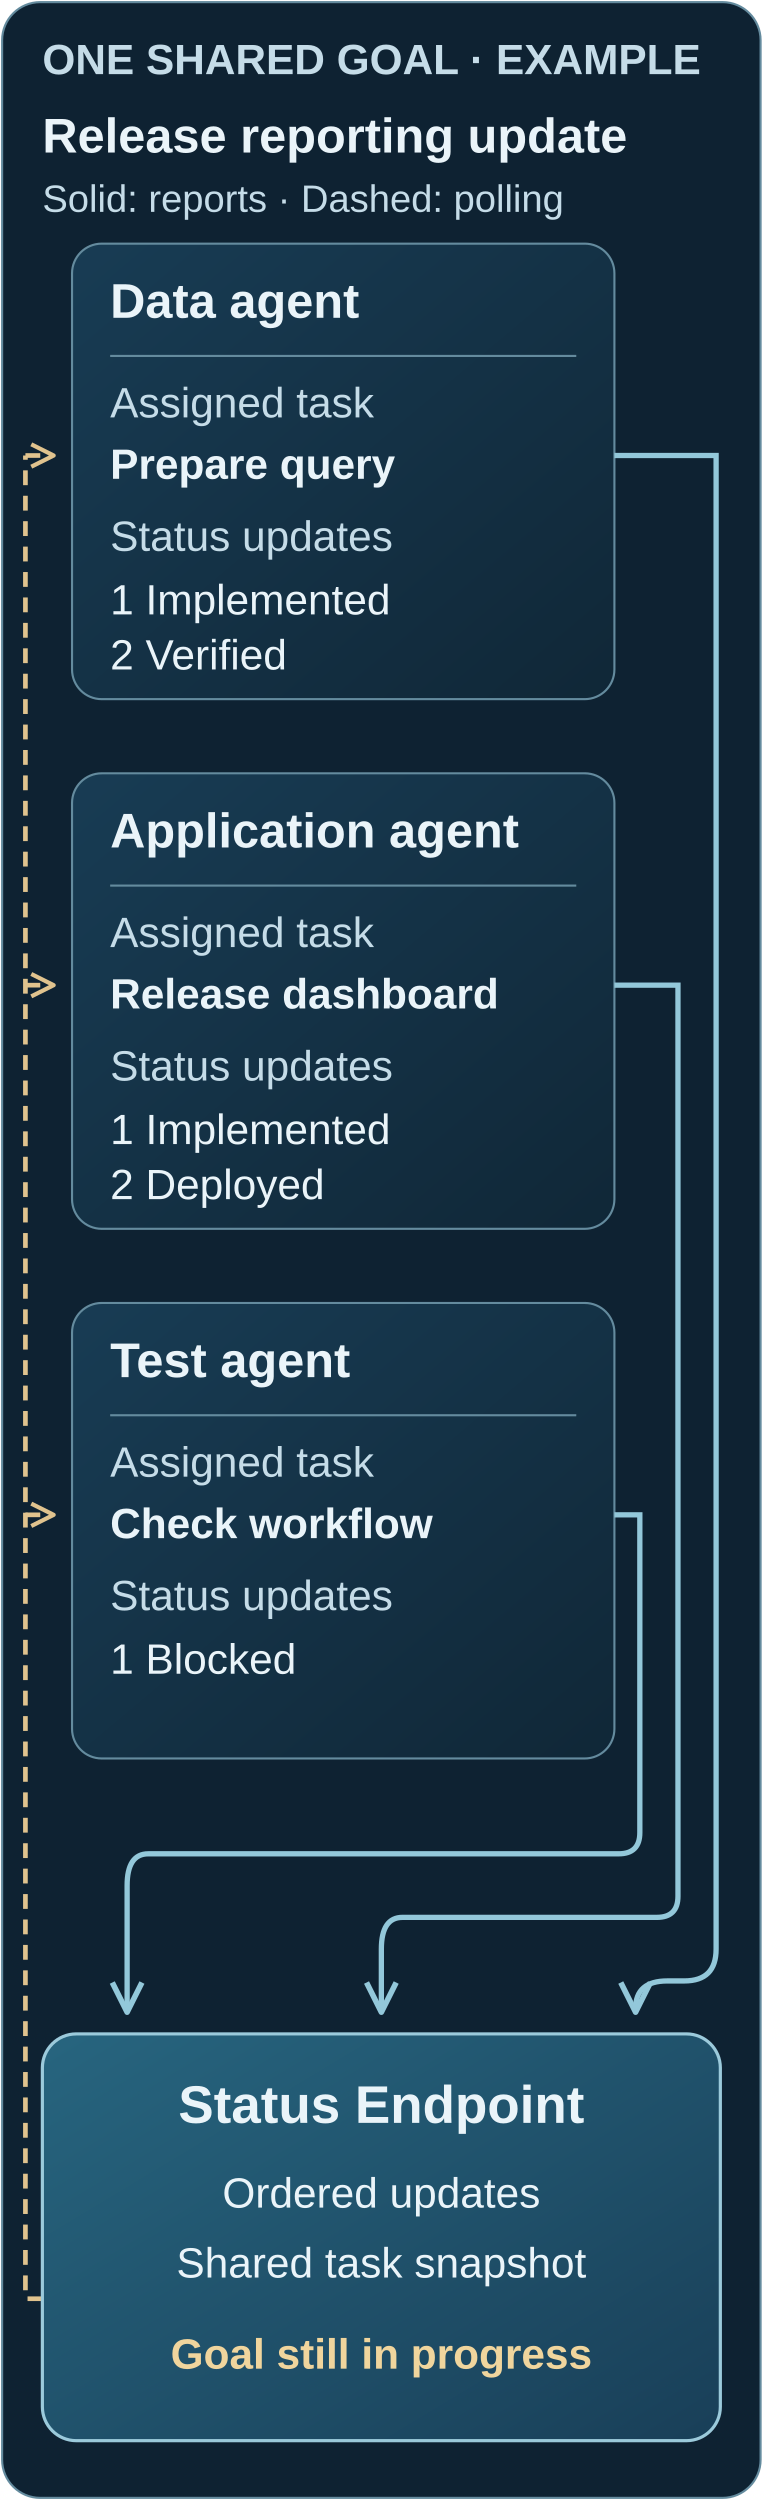
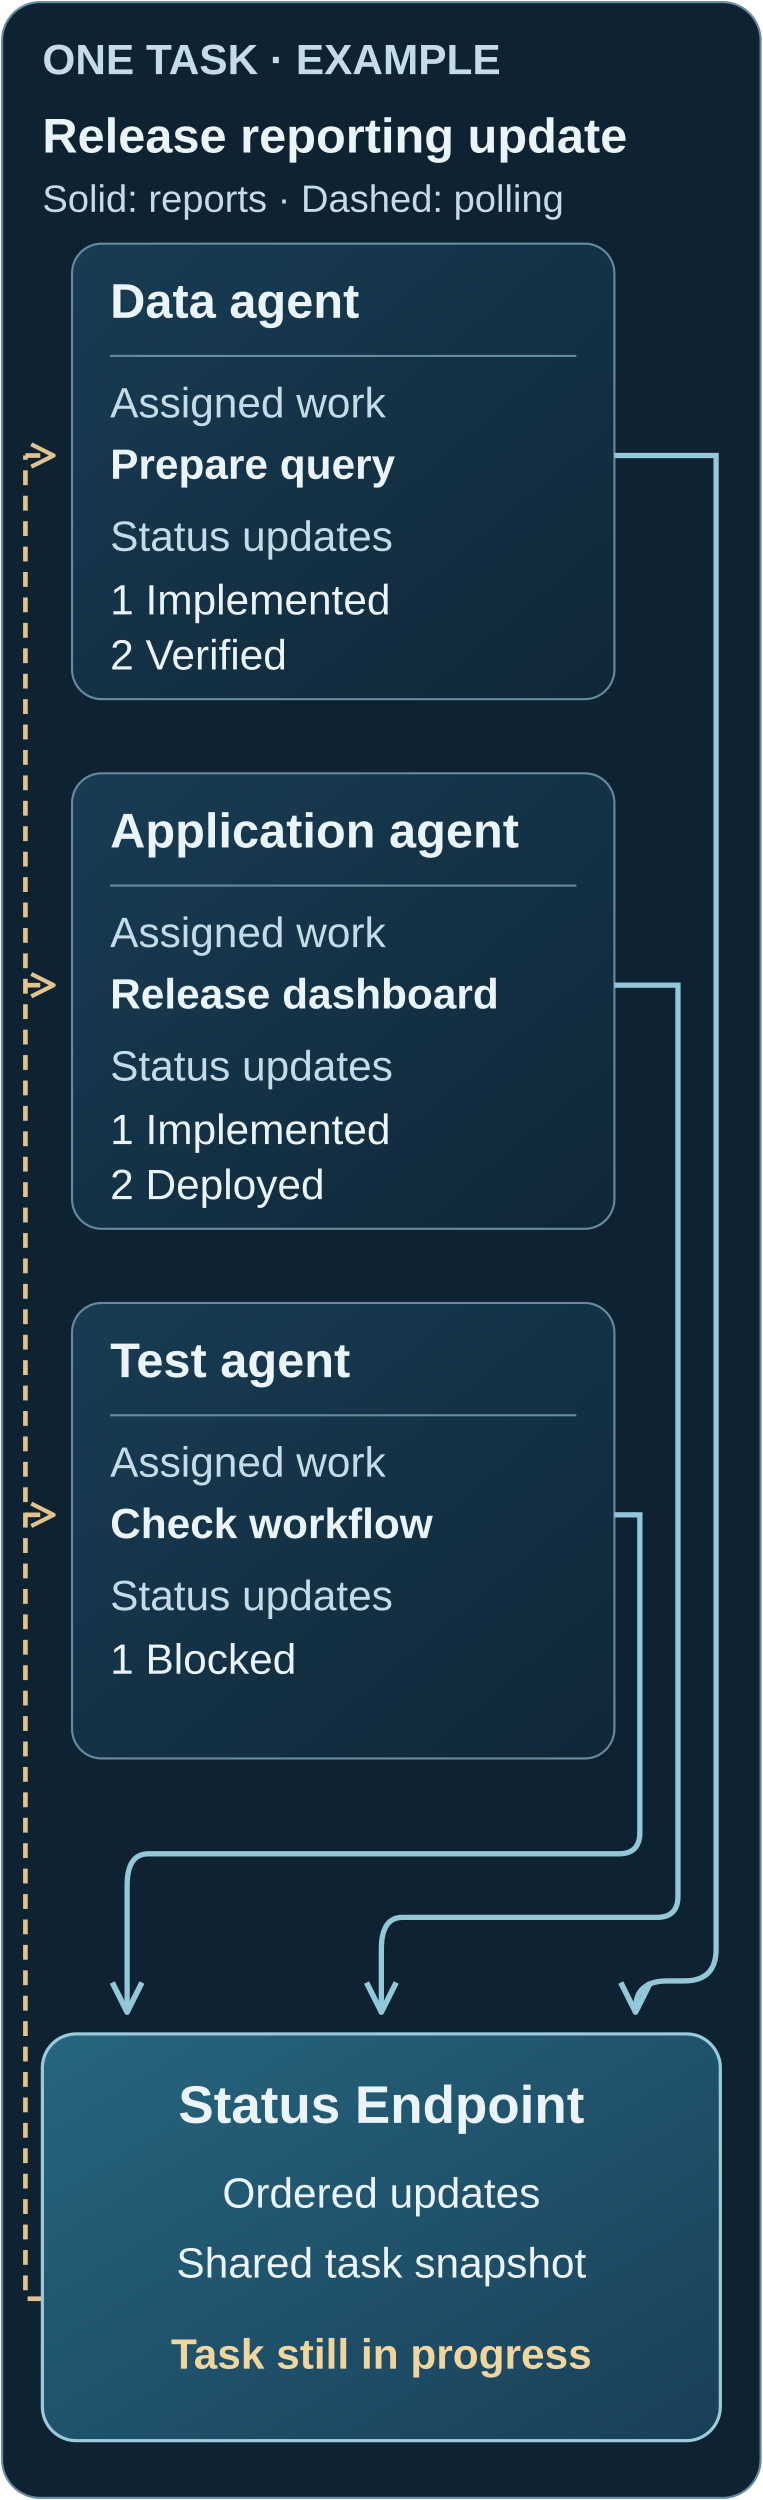
<svg xmlns="http://www.w3.org/2000/svg" width="360" height="1180" viewBox="0 0 360 1180" role="img" aria-labelledby="title desc">
  <defs>
    <linearGradient id="panel" x2="1" y2="1">
      <stop stop-color="#183c54" />
      <stop offset="1" stop-color="#102737" />
    </linearGradient>
    <linearGradient id="core" x2="1" y2="1">
      <stop stop-color="#27657f" />
      <stop offset="1" stop-color="#193f58" />
    </linearGradient>
    <marker id="arrow" viewBox="0 0 10 10" refX="8" refY="5" markerWidth="7" markerHeight="7" orient="auto">
      <path d="M1 1 9 5 1 9" fill="none" stroke="#93c8da" stroke-width="1.5" stroke-linejoin="round" />
    </marker>
    <marker id="pollarrow" viewBox="0 0 10 10" refX="8" refY="5" markerWidth="6" markerHeight="6" orient="auto">
      <path d="M1 1 9 5 1 9" fill="none" stroke="#e0c38e" stroke-width="1.5" stroke-linejoin="round" />
    </marker>
  </defs>
  <style>.edge{fill:none;stroke:#93c8da;stroke-width:2.5;marker-end:url(#arrow)}.pollbus,.poll{fill:none;stroke:#e0c38e;stroke-width:2.2;stroke-dasharray:7 5}.poll{marker-end:url(#pollarrow)}</style>
  <rect x="1" y="1" width="358" height="1178" rx="18" fill="#0e2232" stroke="#648b9e" />
  <g font-family="Arial, sans-serif" fill="#eaf4f9">
-     <text x="20" y="35" font-size="20" font-weight="700" fill="#c5dce8">ONE SHARED GOAL · EXAMPLE</text>
+     <text x="20" y="35" font-size="20" font-weight="700" fill="#c5dce8">ONE TASK · EXAMPLE</text>
    <text x="20" y="72" font-size="23" font-weight="700">Release reporting update</text>
    <text x="20" y="100" font-size="18" fill="#c5dce8">Solid: reports · Dashed: polling</text>
    <rect x="34" y="115" width="256" height="215" rx="14" fill="url(#panel)" stroke="#648b9e" />
    <text x="52" y="150" font-size="23" font-weight="700">Data agent</text>
    <path d="M52 168H272" stroke="#648b9e" />
-     <text x="52" y="197" font-size="20" fill="#c5dce8">Assigned task</text>
+     <text x="52" y="197" font-size="20" fill="#c5dce8">Assigned work</text>
    <text x="52" y="226" font-size="20" font-weight="700">Prepare query</text>
    <text x="52" y="260" font-size="20" fill="#c5dce8">Status updates</text>
    <text x="52" y="290" font-size="20">1  Implemented</text>
    <text x="52" y="316" font-size="20">2  Verified</text>
    <rect x="34" y="365" width="256" height="215" rx="14" fill="url(#panel)" stroke="#648b9e" />
    <text x="52" y="400" font-size="23" font-weight="700">Application agent</text>
    <path d="M52 418H272" stroke="#648b9e" />
-     <text x="52" y="447" font-size="20" fill="#c5dce8">Assigned task</text>
+     <text x="52" y="447" font-size="20" fill="#c5dce8">Assigned work</text>
    <text x="52" y="476" font-size="20" font-weight="700">Release dashboard</text>
    <text x="52" y="510" font-size="20" fill="#c5dce8">Status updates</text>
    <text x="52" y="540" font-size="20">1  Implemented</text>
    <text x="52" y="566" font-size="20">2  Deployed</text>
    <rect x="34" y="615" width="256" height="215" rx="14" fill="url(#panel)" stroke="#648b9e" />
    <text x="52" y="650" font-size="23" font-weight="700">Test agent</text>
    <path d="M52 668H272" stroke="#648b9e" />
-     <text x="52" y="697" font-size="20" fill="#c5dce8">Assigned task</text>
+     <text x="52" y="697" font-size="20" fill="#c5dce8">Assigned work</text>
    <text x="52" y="726" font-size="20" font-weight="700">Check workflow</text>
    <text x="52" y="760" font-size="20" fill="#c5dce8">Status updates</text>
    <text x="52" y="790" font-size="20">1  Blocked</text>
    <path d="M290 215H338V920Q338 935 323 935H315Q300 935 300 948" class="edge" />
    <path d="M290 465H320V895Q320 905 310 905H190Q180 905 180 920V948" class="edge" />
    <path d="M290 715H302V865Q302 875 292 875H70Q60 875 60 890V948" class="edge" />
    <path d="M20 1085H12V215" class="pollbus" />
    <path d="M12 215H24" class="poll" />
    <path d="M12 465H24" class="poll" />
    <path d="M12 715H24" class="poll" />
    <rect x="20" y="960" width="320" height="192" rx="16" fill="url(#core)" stroke="#9bcadb" stroke-width="1.5" />
    <g text-anchor="middle">
      <text x="180" y="1002" font-size="25" font-weight="700">Status Endpoint</text>
      <text x="180" y="1042" font-size="20">Ordered updates</text>
      <text x="180" y="1075" font-size="20">Shared task snapshot</text>
-       <text x="180" y="1118" font-size="20" font-weight="700" fill="#f0d59d">Goal still in progress</text>
+       <text x="180" y="1118" font-size="20" font-weight="700" fill="#f0d59d">Task still in progress</text>
    </g>
  </g>
</svg>
